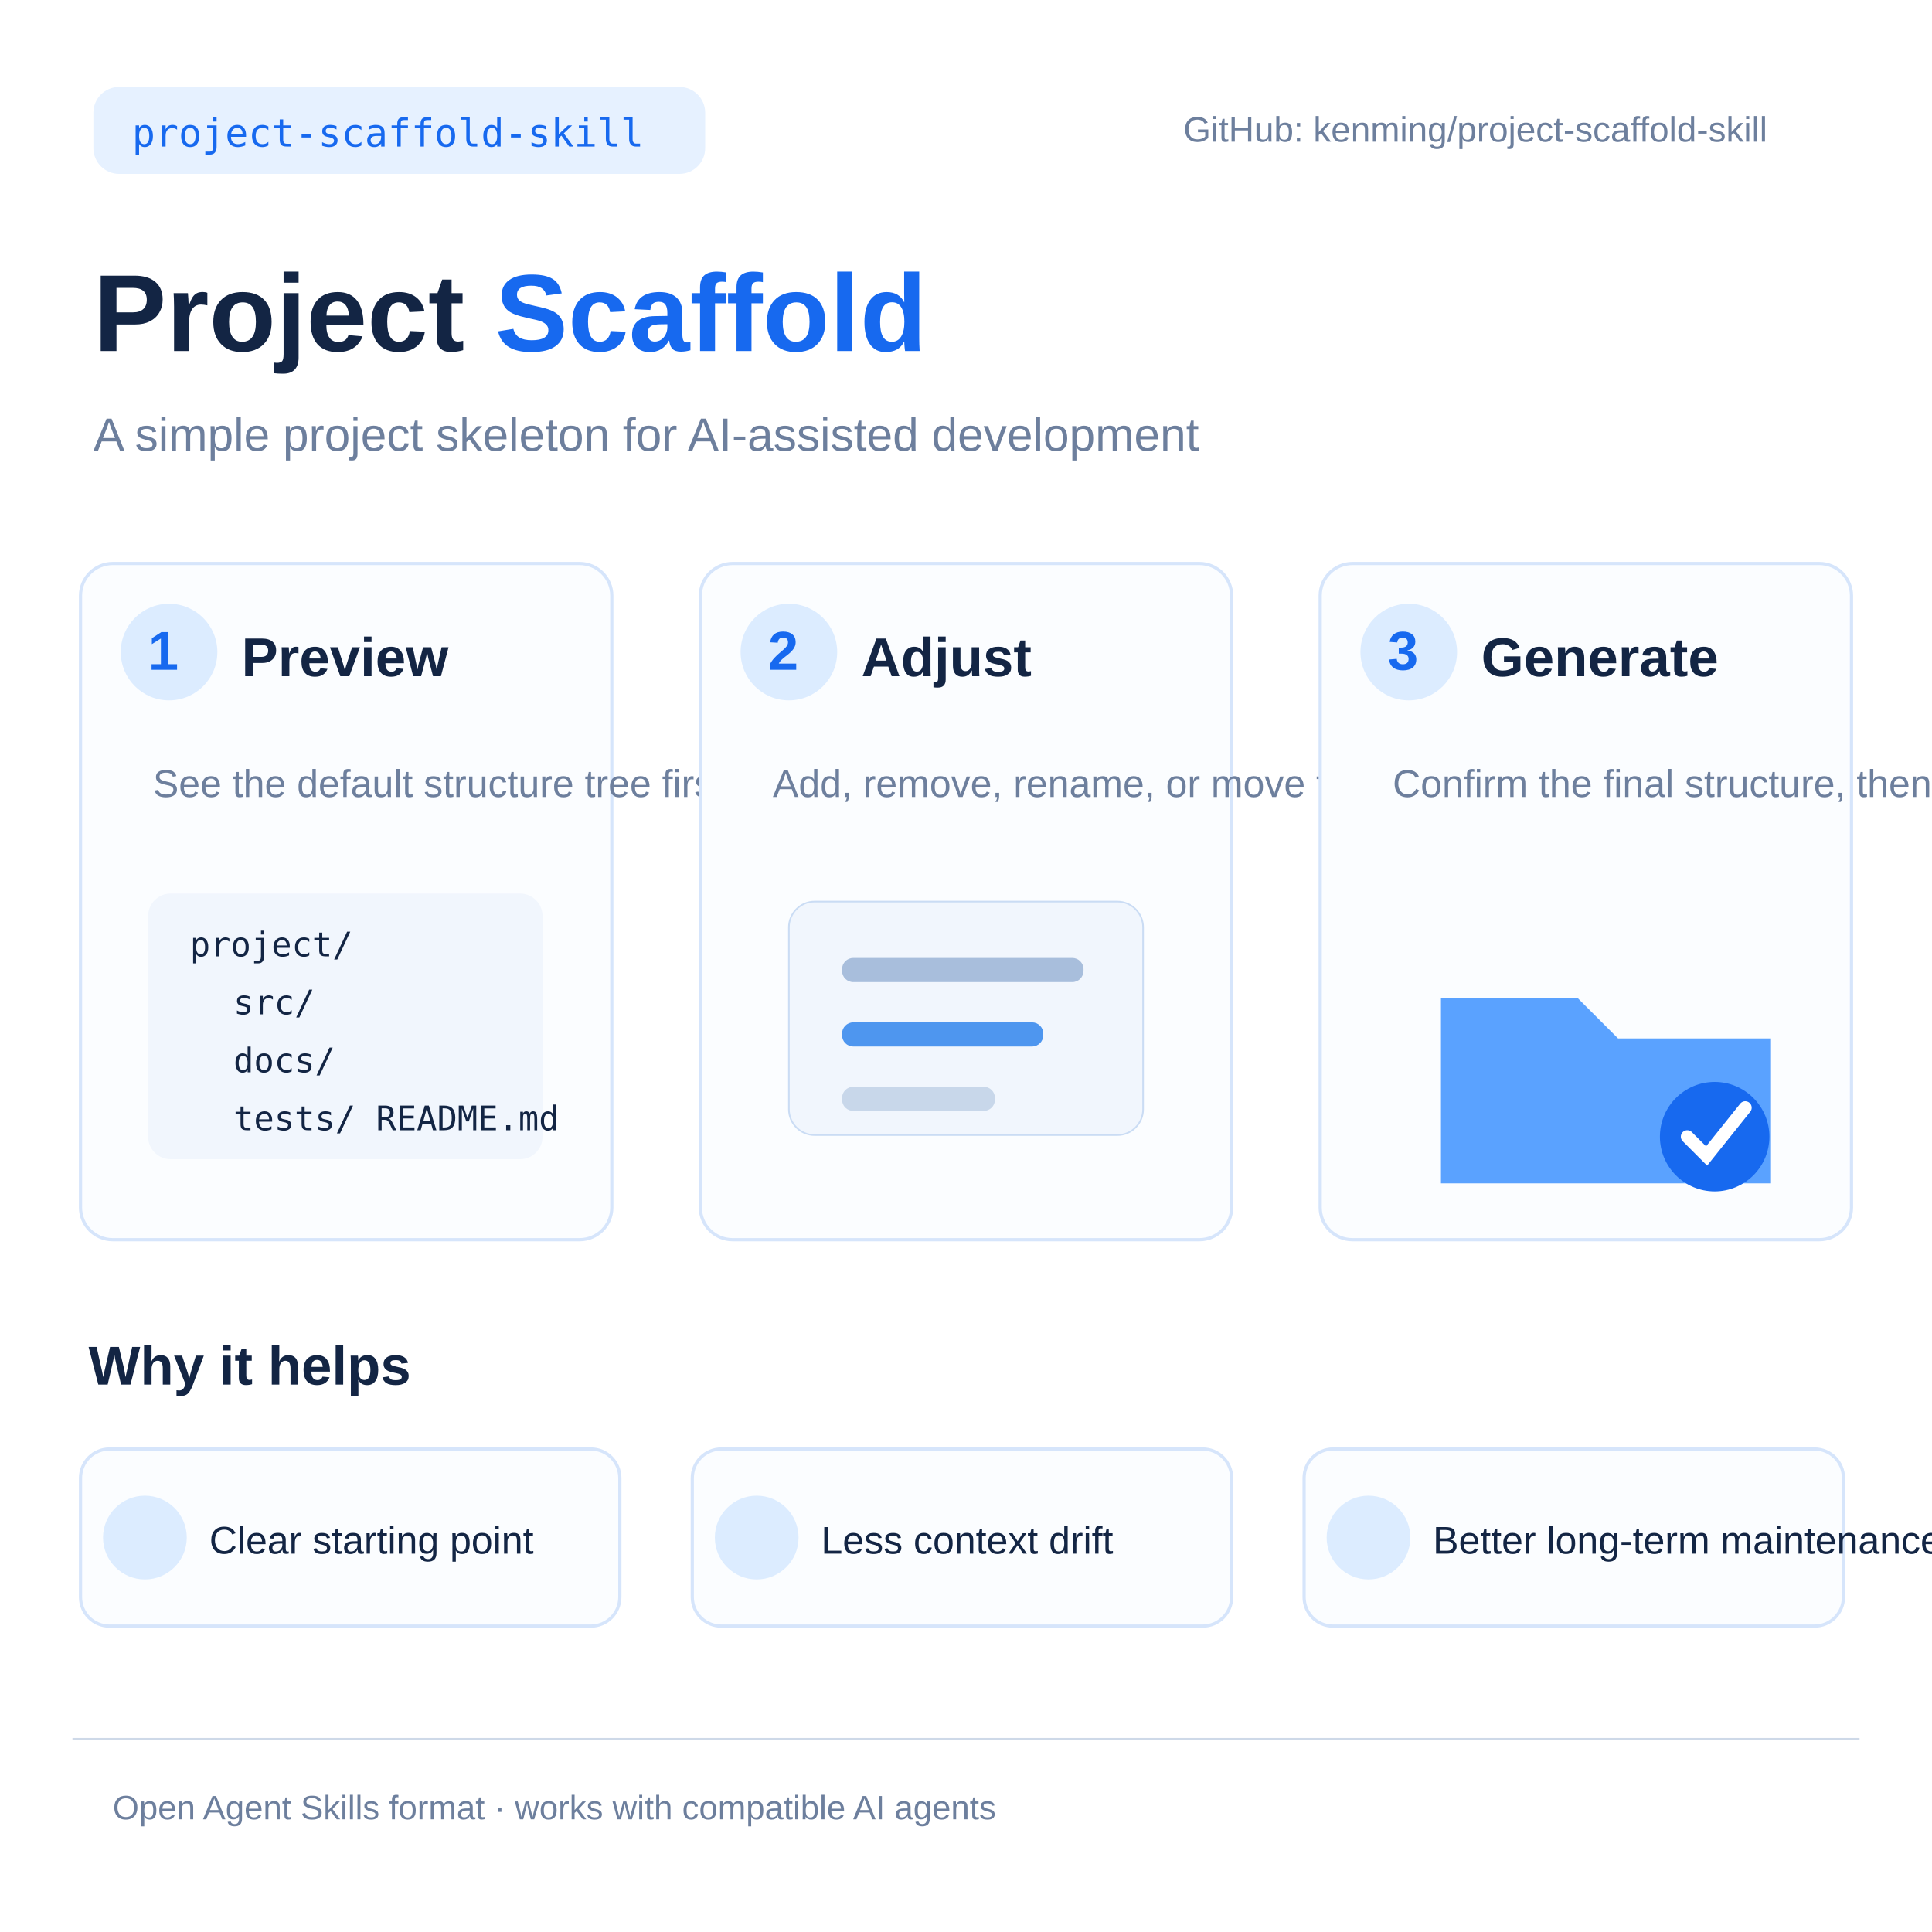
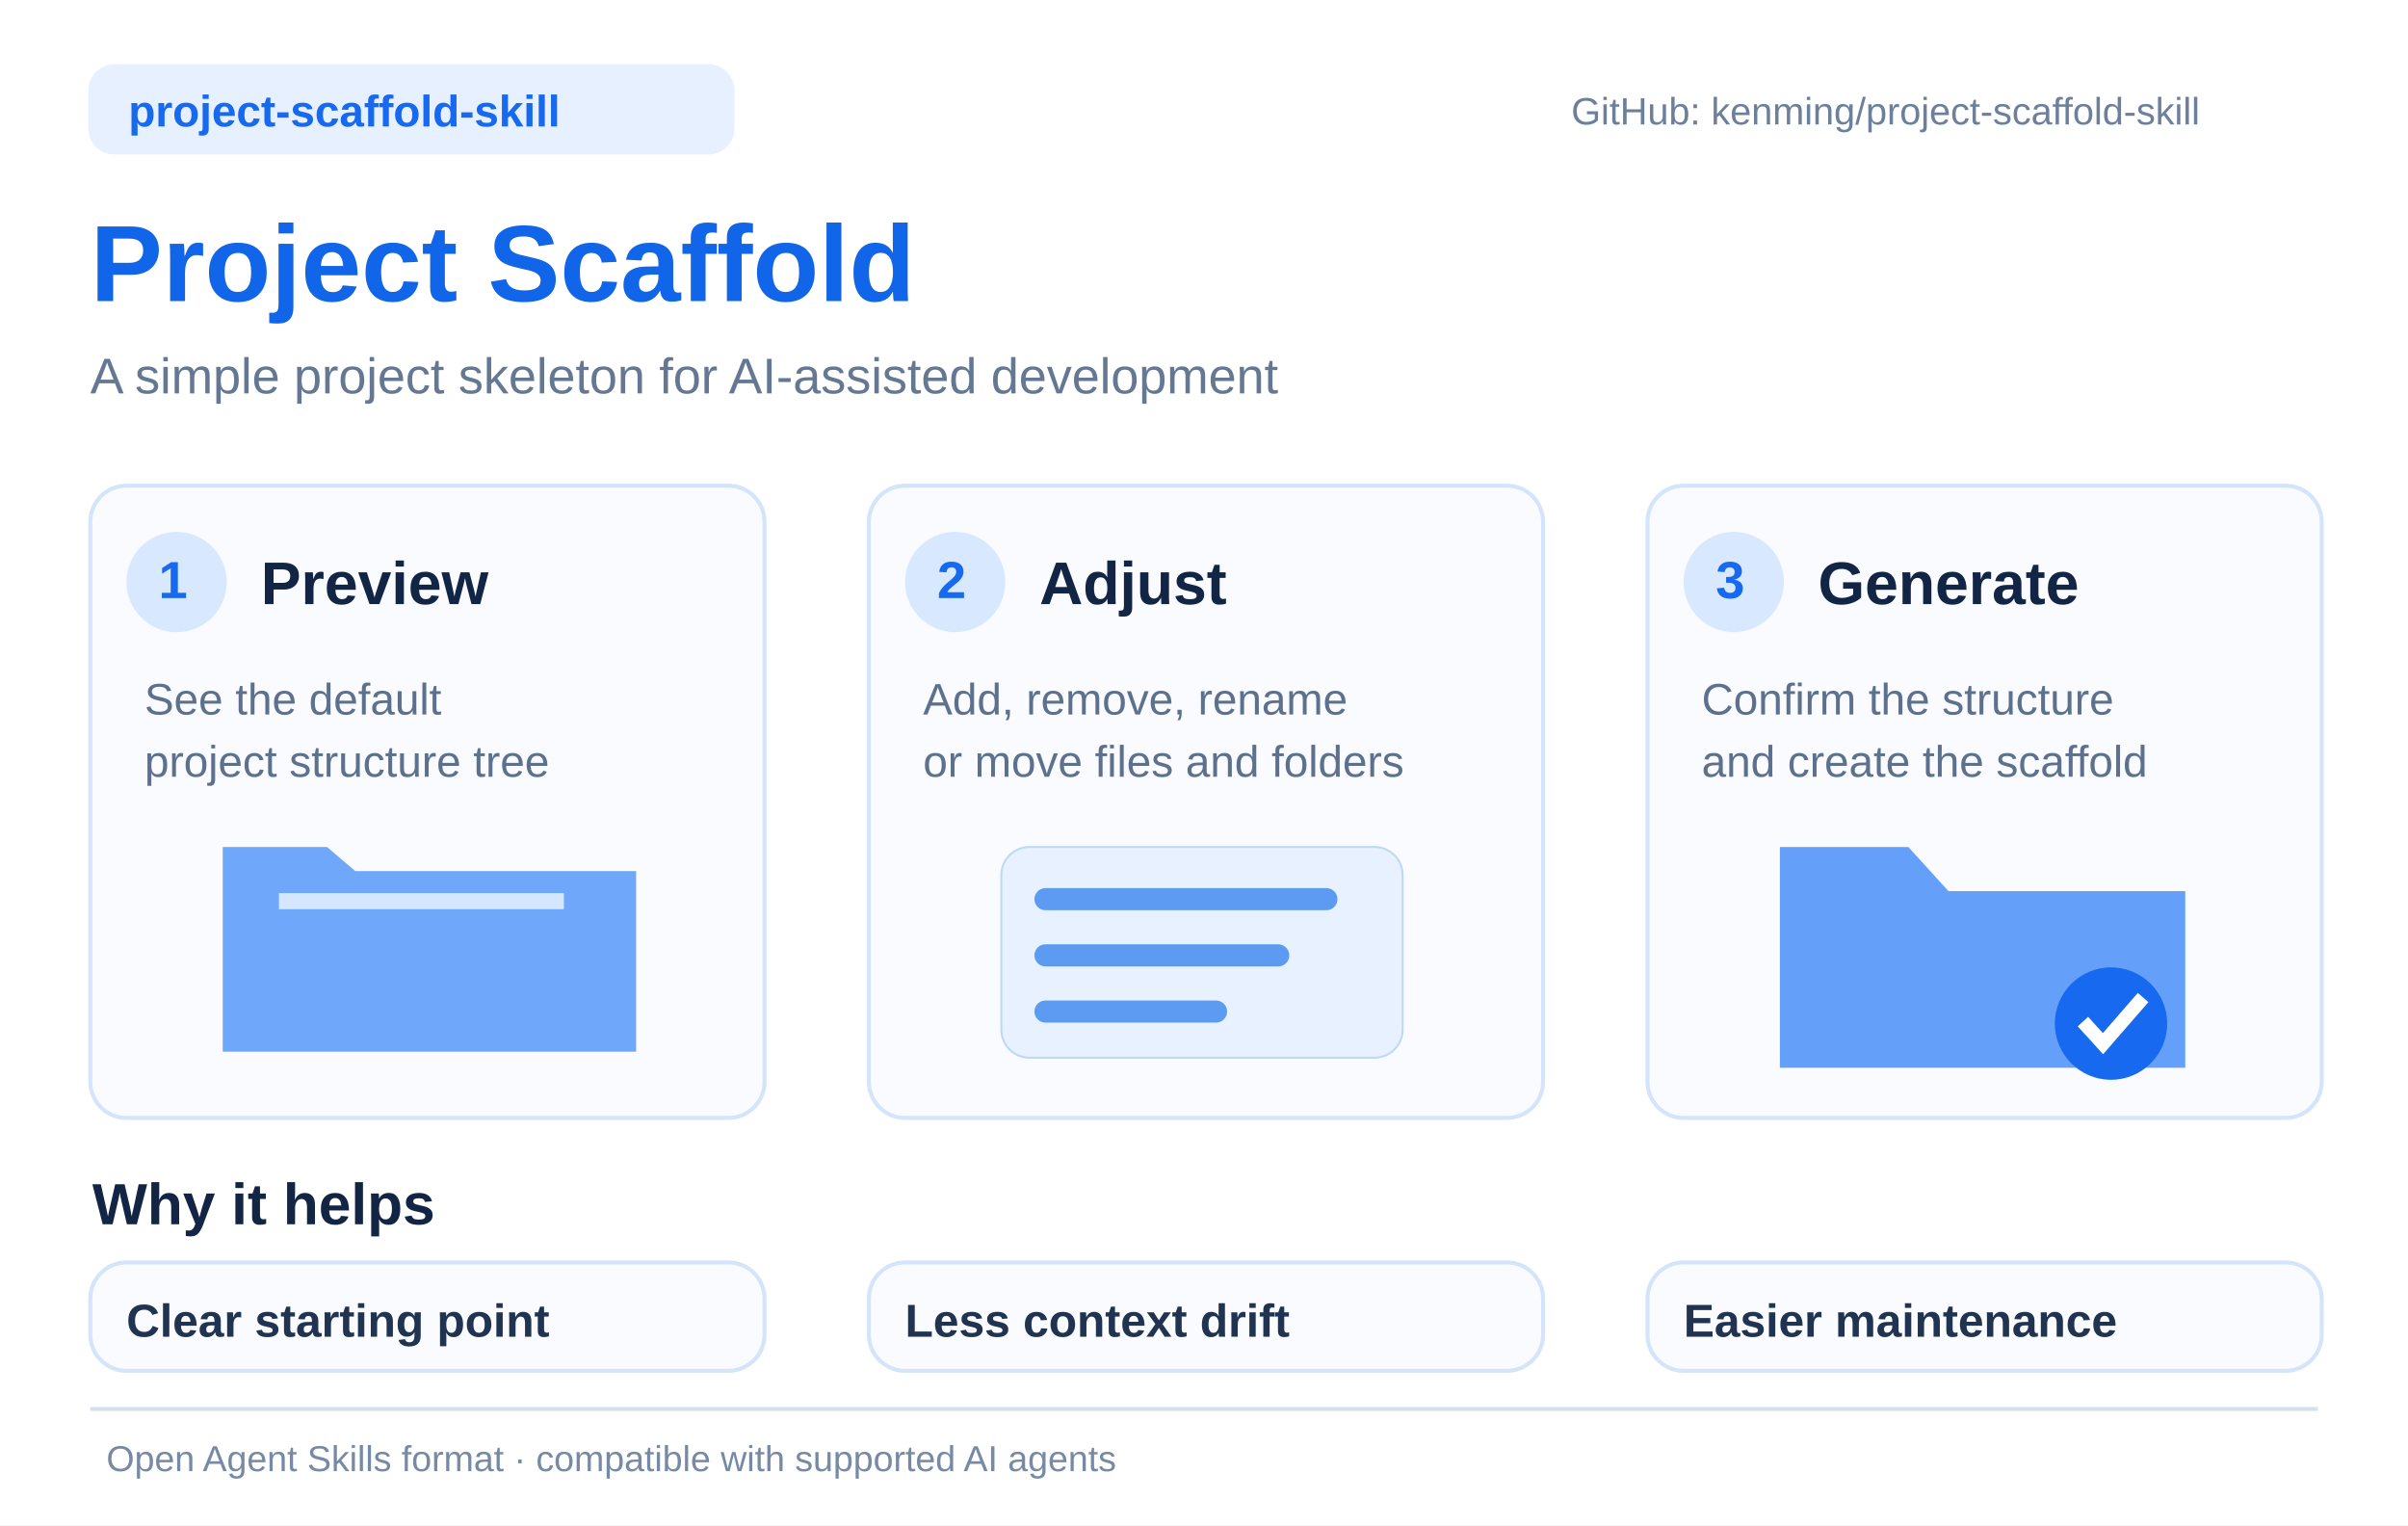
- <svg xmlns="http://www.w3.org/2000/svg" width="1200" height="1200" viewBox="0 0 1200 1200">
-   <style>text{font-family:'Segoe UI','Noto Sans TC',Arial,sans-serif;fill:#132544}.muted{fill:#6d7f9d}.blue{fill:#1769ef}.title{font-size:68px;font-weight:800}.sub{font-size:29px}.h{font-size:34px;font-weight:700}.body{font-size:24px}.small{font-size:21px}.mono{font-family:Consolas,monospace}.card{fill:#fbfdff;stroke:#d6e5fb;stroke-width:2}.num{fill:#dcecff}</style>
-   <rect width="1200" height="1200" fill="#fff" />
-   <rect x="58" y="54" rx="16" width="380" height="54" fill="#e6f1ff" />
-   <text x="82" y="91" class="blue mono" font-size="24">project-scaffold-skill</text>
-   <text x="735" y="88" class="muted" font-size="22">GitHub: kenming/project-scaffold-skill</text>
-   <text x="58" y="218" class="title">Project <tspan class="blue">Scaffold</tspan>
-   </text>
-   <text x="58" y="280" class="sub muted">A simple project skeleton for AI-assisted development</text>
-   <rect x="50" y="350" rx="20" width="330" height="420" class="card" />
-   <circle cx="105" cy="405" r="30" class="num" />
-   <text x="92" y="416" class="blue h">1</text>
-   <text x="150" y="420" class="h">Preview</text>
-   <text x="95" y="495" class="body muted">See the default structure tree first</text>
-   <rect x="92" y="555" rx="14" width="245" height="165" fill="#f1f6fd" />
-   <text x="118" y="594" class="mono small">project/</text>
-   <text x="145" y="630" class="mono small">src/</text>
-   <text x="145" y="666" class="mono small">docs/</text>
-   <text x="145" y="702" class="mono small">tests/  README.md</text>
-   <rect x="435" y="350" rx="20" width="330" height="420" class="card" />
-   <circle cx="490" cy="405" r="30" class="num" />
-   <text x="477" y="416" class="blue h">2</text>
-   <text x="535" y="420" class="h">Adjust</text>
-   <text x="480" y="495" class="body muted">Add, remove, rename, or move folders and docs</text>
-   <rect x="490" y="560" rx="16" width="220" height="145" fill="#f1f6fd" stroke="#cadcf4" />
-   <rect x="523" y="595" width="150" height="15" rx="7" fill="#a8bedc" />
-   <rect x="523" y="635" width="125" height="15" rx="7" fill="#4e96ef" />
-   <rect x="523" y="675" width="95" height="15" rx="7" fill="#c8d7ea" />
-   <rect x="820" y="350" rx="20" width="330" height="420" class="card" />
-   <circle cx="875" cy="405" r="30" class="num" />
-   <text x="862" y="416" class="blue h">3</text>
-   <text x="920" y="420" class="h">Generate</text>
-   <text x="865" y="495" class="body muted">Confirm the final structure, then create the project skeleton</text>
-   <path d="M895 620 h85 l25 25 h95 v90 h-205z" fill="#5aa2ff" />
-   <circle cx="1065" cy="706" r="34" fill="#1769ef" />
-   <path d="M1048 706 l12 12 24-30" fill="none" stroke="#fff" stroke-width="8" stroke-linecap="round" />
-   <text x="55" y="860" class="h">Why it helps</text>
-   <rect x="50" y="900" rx="18" width="335" height="110" class="card" />
-   <circle cx="90" cy="955" r="26" class="num" />
-   <text x="130" y="965" class="body">Clear starting point</text>
-   <rect x="430" y="900" rx="18" width="335" height="110" class="card" />
-   <circle cx="470" cy="955" r="26" class="num" />
-   <text x="510" y="965" class="body">Less context drift</text>
-   <rect x="810" y="900" rx="18" width="335" height="110" class="card" />
-   <circle cx="850" cy="955" r="26" class="num" />
-   <text x="890" y="965" class="body">Better long-term maintenance</text>
-   <line x1="45" y1="1080" x2="1155" y2="1080" stroke="#ced9e8" />
-   <text x="70" y="1130" class="muted small">Open Agent Skills format · works with compatible AI agents</text>
+ <svg xmlns="http://www.w3.org/2000/svg" width="1200" height="760" viewBox="0 0 1200 760">
+   <style>text{font-family:"Segoe UI","Microsoft JhengHei","Noto Sans TC",Arial,sans-serif}</style>
+   <rect width="1200" height="760" fill="#fff" />
+   <rect x="44" y="32" width="322" height="45" rx="13" fill="#e6f0ff" />
+   <text x="64" y="63" font-size="22" fill="#1769ef" font-weight="700">project-scaffold-skill</text>
+   <text x="783" y="62" font-size="19" fill="#6c809c" font-weight="400">GitHub: kenming/project-scaffold-skill</text>
+   <text x="45" y="150" font-size="54" fill="#1165e9" font-weight="700">Project Scaffold</text>
+   <text x="45" y="196" font-size="25" fill="#647894" font-weight="400">A simple project skeleton for AI-assisted development</text>
+   <rect x="45" y="242" width="336" height="315" rx="18" fill="#f9fbff" stroke="#d4e4fa" stroke-width="2" />
+   <circle cx="88" cy="290" r="25" fill="#d8e9ff" />
+   <text x="79" y="298" font-size="26" fill="#1769ef" font-weight="700">1</text>
+   <text x="130" y="301" font-size="30" fill="#132544" font-weight="700">Preview</text>
+   <text x="72" y="356" font-size="22" fill="#5d718f" font-weight="400">See the default</text>
+   <text x="72" y="387" font-size="22" fill="#5d718f" font-weight="400">project structure tree</text>
+   <path d="M111 422 h52 l14 12 h140 v90 h-206z" fill="#6fa8fa" />
+   <path d="M139 449 h142" stroke="#d5e7ff" stroke-width="8" />
+   <rect x="433" y="242" width="336" height="315" rx="18" fill="#f9fbff" stroke="#d4e4fa" stroke-width="2" />
+   <circle cx="476" cy="290" r="25" fill="#d8e9ff" />
+   <text x="467" y="298" font-size="26" fill="#1769ef" font-weight="700">2</text>
+   <text x="518" y="301" font-size="30" fill="#132544" font-weight="700">Adjust</text>
+   <text x="460" y="356" font-size="22" fill="#5d718f" font-weight="400">Add, remove, rename</text>
+   <text x="460" y="387" font-size="22" fill="#5d718f" font-weight="400">or move files and folders</text>
+   <rect x="499" y="422" width="200" height="105" rx="14" fill="#e7f1ff" stroke="#bed8f6" />
+   <path d="M521 448 h140 M521 476 h116 M521 504 h85" stroke="#5d9af2" stroke-width="11" stroke-linecap="round" />
+   <rect x="821" y="242" width="336" height="315" rx="18" fill="#f9fbff" stroke="#d4e4fa" stroke-width="2" />
+   <circle cx="864" cy="290" r="25" fill="#d8e9ff" />
+   <text x="855" y="298" font-size="26" fill="#1769ef" font-weight="700">3</text>
+   <text x="906" y="301" font-size="30" fill="#132544" font-weight="700">Generate</text>
+   <text x="848" y="356" font-size="22" fill="#5d718f" font-weight="400">Confirm the structure</text>
+   <text x="848" y="387" font-size="22" fill="#5d718f" font-weight="400">and create the scaffold</text>
+   <path d="M887 422 h64 l20 22 h118 v88 h-202z" fill="#64a0fa" />
+   <circle cx="1052" cy="510" r="28" fill="#1769ef" />
+   <path d="M1038 509l10 11 20-23" stroke="#fff" stroke-width="7" fill="none" />
+   <text x="46" y="610" font-size="29" fill="#132544" font-weight="700">Why it helps</text>
+   <rect x="45" y="629" width="336" height="54" rx="18" fill="#f9fbff" stroke="#d4e4fa" stroke-width="2" />
+   <text x="63" y="666" font-size="23" fill="#203350" font-weight="700">Clear starting point</text>
+   <rect x="433" y="629" width="336" height="54" rx="18" fill="#f9fbff" stroke="#d4e4fa" stroke-width="2" />
+   <text x="451" y="666" font-size="23" fill="#203350" font-weight="700">Less context drift</text>
+   <rect x="821" y="629" width="336" height="54" rx="18" fill="#f9fbff" stroke="#d4e4fa" stroke-width="2" />
+   <text x="839" y="666" font-size="23" fill="#203350" font-weight="700">Easier maintenance</text>
+   <path d="M45 702h1110" stroke="#d5e0ed" stroke-width="2" />
+   <text x="53" y="733" font-size="18" fill="#778aa5" font-weight="400">Open Agent Skills format · compatible with supported AI agents</text>
</svg>
